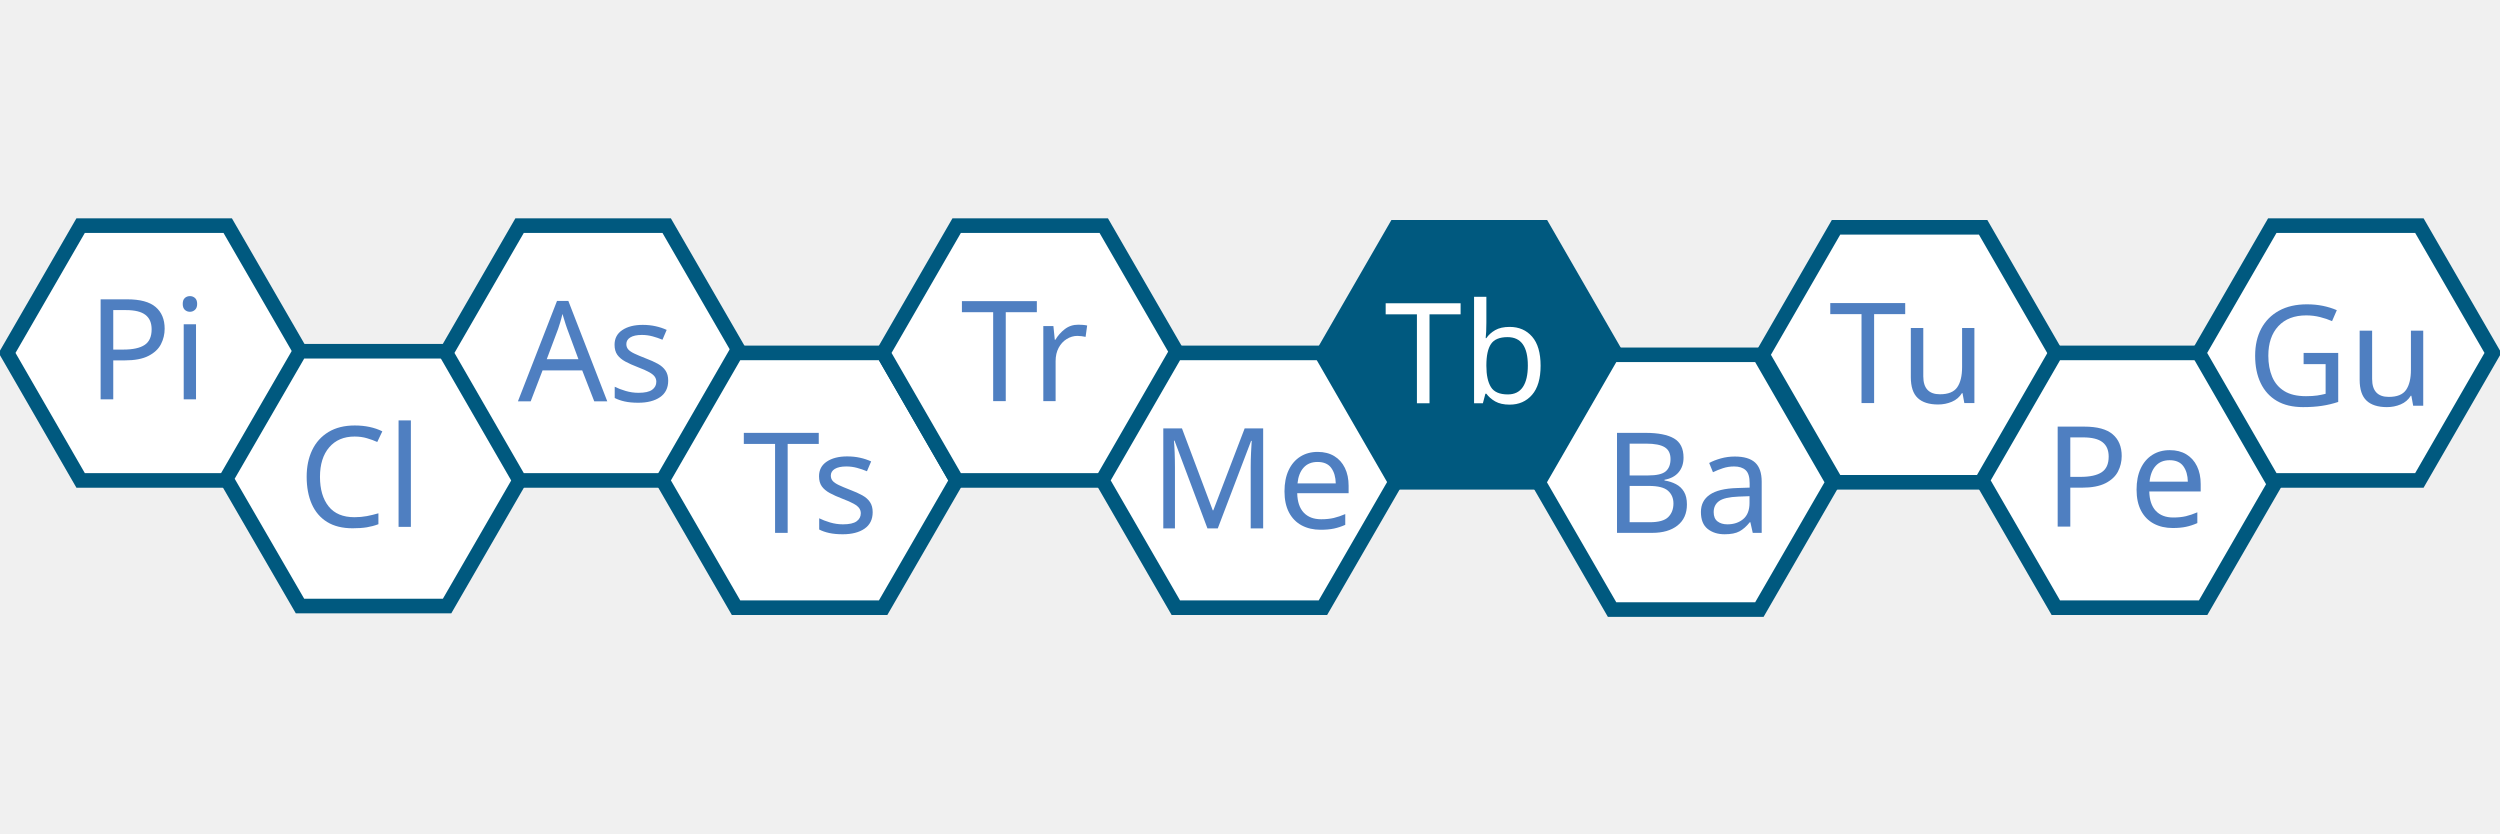
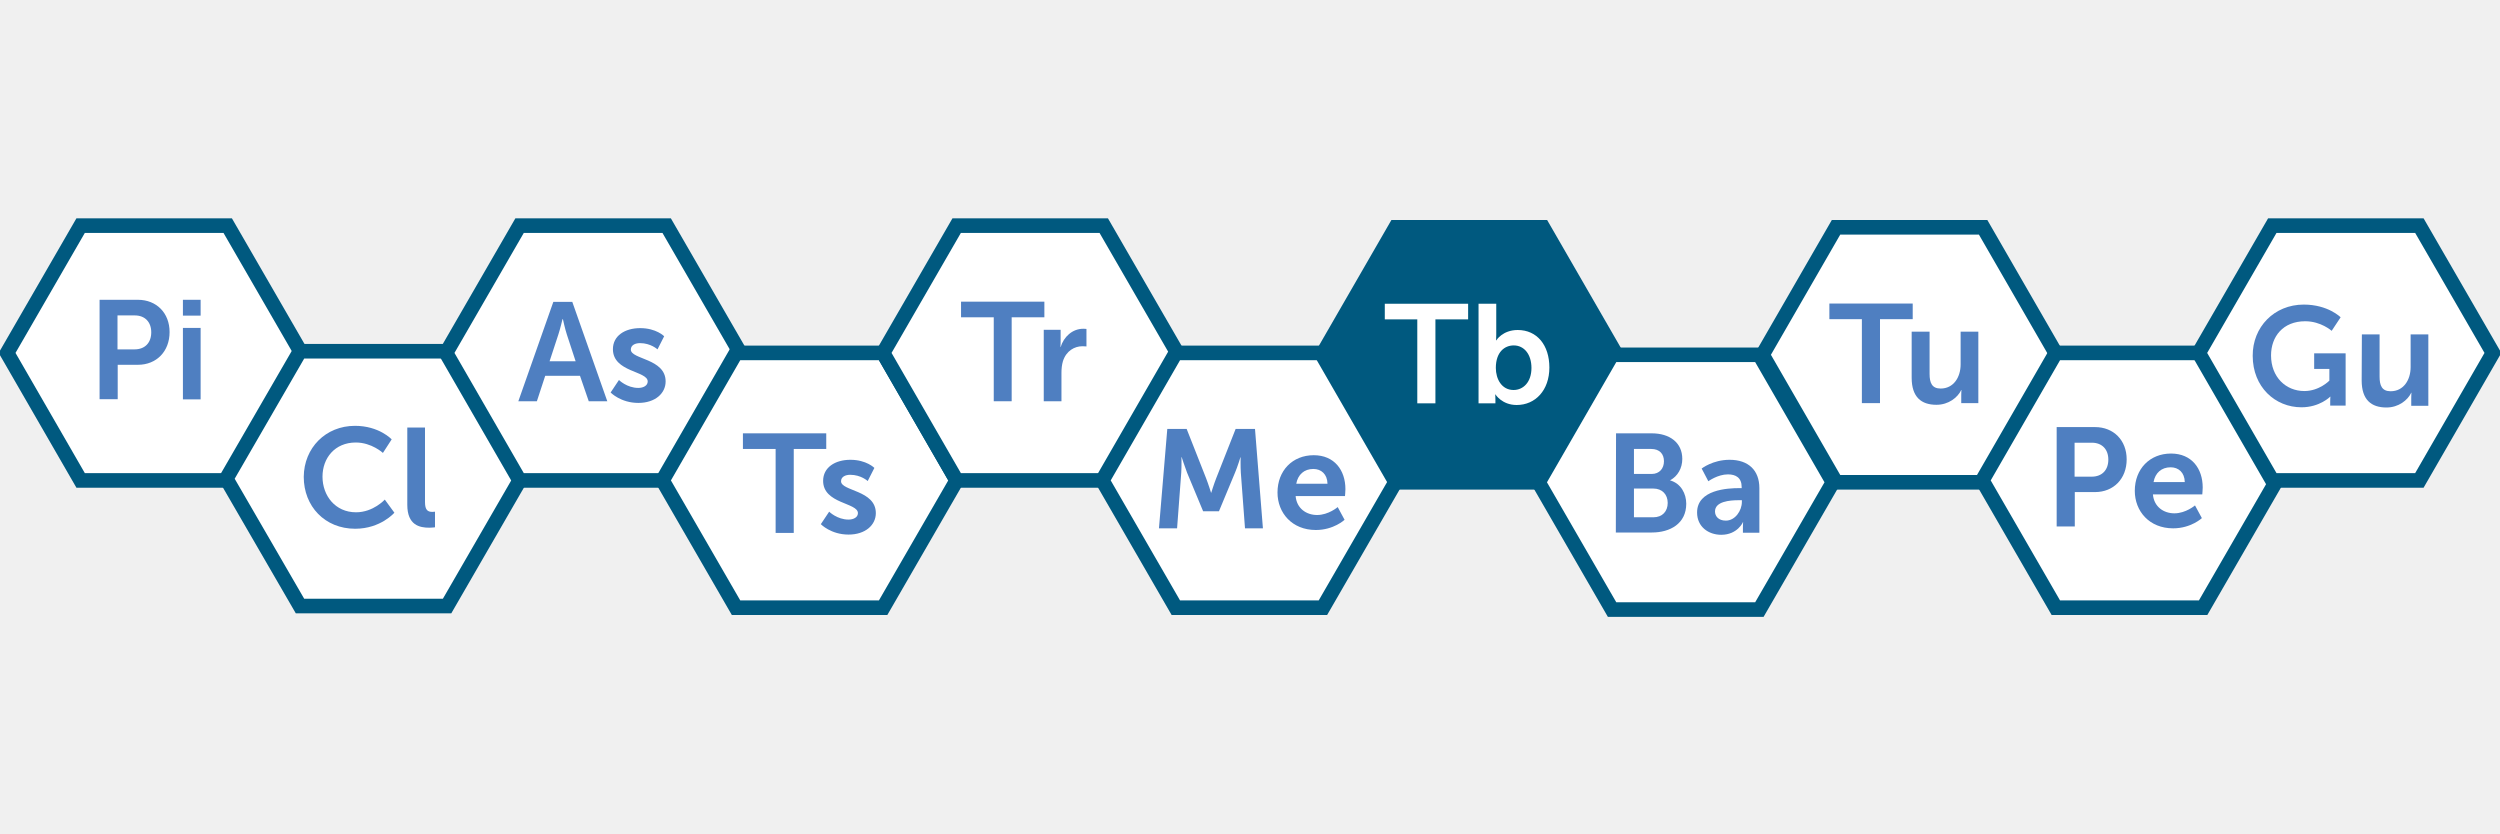
<svg xmlns="http://www.w3.org/2000/svg" version="1.1" id="Layer_1" x="0px" y="0px" viewBox="0 0 1200 400" enable-background="new 0 0 1200 400" xml:space="preserve">
  <polygon fill="#FFFFFF" stroke="#00597F" stroke-width="7" stroke-miterlimit="10" points="38.7,230.6 3.4,169.4 38.7,108.3   109.3,108.3 144.6,169.4 109.3,230.6 " />
  <polygon fill="#FFFFFF" stroke="#00597F" stroke-width="7" stroke-miterlimit="10" points="144,290.9 108.6,229.8 144,168.6   214.6,168.6 249.9,229.8 214.6,290.9 " />
  <polygon fill="#FFFFFF" stroke="#00597F" stroke-width="7" stroke-miterlimit="10" points="249.4,230.6 214.1,169.4 249.4,108.3   320,108.3 355.3,169.4 320,230.6 " />
  <polygon fill="#FFFFFF" stroke="#00597F" stroke-width="7" stroke-miterlimit="10" points="353.3,291.7 318,230.6 353.3,169.4   423.9,169.4 459.2,230.6 423.9,291.7 " />
  <polygon fill="#FFFFFF" stroke="#00597F" stroke-width="7" stroke-miterlimit="10" points="459.2,230.6 423.9,169.4 459.2,108.3   529.8,108.3 565.1,169.4 529.8,230.6 " />
  <polygon fill="#FFFFFF" stroke="#00597F" stroke-width="7" stroke-miterlimit="10" points="564.4,291.7 529.1,230.6 564.4,169.4   635,169.4 670.3,230.6 635,291.7 " />
  <polygon fill="#00597F" stroke="#00597F" stroke-width="7" stroke-miterlimit="10" points="669.9,231.5 634.6,170.3 669.9,109.1   740.6,109.1 775.9,170.3 740.6,231.5 " />
  <polygon fill="#FFFFFF" stroke="#00597F" stroke-width="7" stroke-miterlimit="10" points="773.8,292.6 738.5,231.5 773.8,170.3   844.5,170.3 879.8,231.5 844.5,292.6 " />
  <polygon fill="#FFFFFF" stroke="#00597F" stroke-width="7" stroke-miterlimit="10" points="881.3,109.1 846,170.3 881.3,231.5   951.9,231.5 987.2,170.3 951.9,109.1 " />
  <polygon fill="#FFFFFF" stroke="#00597F" stroke-width="7" stroke-miterlimit="10" points="986.8,169.4 951.5,230.6 986.8,291.7   1057.5,291.7 1092.8,230.6 1057.5,169.4 " />
  <polygon fill="#FFFFFF" stroke="#00597F" stroke-width="7" stroke-miterlimit="10" points="1090.7,108.3 1055.4,169.4 1090.7,230.6   1161.3,230.6 1196.6,169.4 1161.3,108.3 " />
  <rect x="39.8" y="145.9" fill="none" width="59.3" height="49.4" />
-   <text transform="matrix(1 0 0 1 41.7833 191.6739)" fill="#4F7FC1" font-family="'MuseoSans-700'" font-size="67.236">Pi</text>
+   <g enable-background="new    ">
+     <path fill="#4F7FC1" d="M47.8,143.9h18.4c8.9,0,15.2,6.3,15.2,15.5c0,9.3-6.3,15.7-15.2,15.7h-9.7v16.5h-8.7   C47.8,191.6,47.8,143.9,47.8,143.9z M64.6,167.7c5,0,8-3.2,8-8.2c0-4.9-3-8.1-7.9-8.1h-8.3v16.3H64.6z" />
+     <path fill="#4F7FC1" d="M87.8,143.9h8.5v7.6h-8.5V143.9z M87.8,157.4h8.5v34.3h-8.5V157.4z" />
+   </g>
  <rect x="137" y="209.2" fill="none" width="79.4" height="47.9" />
-   <text transform="matrix(1 0 0 1 143.105 252.9004)" fill="#4F7FC1" font-family="'MuseoSans-700'" font-size="67.236">Cl</text>
+   <g enable-background="new    ">
+     <path fill="#4F7FC1" d="M170.4,204.4c11.6,0,17.6,6.5,17.6,6.5l-4.2,6.5c0,0-5.4-5-13-5c-10.1,0-16,7.5-16,16.4   c0,9.1,6.1,17.1,16.1,17.1c8.3,0,13.8-6.1,13.8-6.1l4.6,6.3c0,0-6.6,7.7-18.8,7.7c-14.6,0-24.7-10.8-24.7-24.9   C145.9,215,156.3,204.4,170.4,204.4z" />
+     <path fill="#4F7FC1" d="M195.5,205.2h8.5V241c0,3.8,1.3,4.7,3.5,4.7c0.7,0,1.3-0.1,1.3-0.1v7.5c0,0-1.3,0.2-2.7,0.2   c-4.7,0-10.6-1.2-10.6-11V205.2z" />
+   </g>
  <rect x="244.2" y="144.9" fill="none" width="81.9" height="73.3" />
-   <text transform="matrix(1 0 0 1 248.6006 192.6441)" fill="#4F7FC1" font-family="'MuseoSans-700'" font-size="67.236">As</text>
+   <g enable-background="new    ">
+     <path fill="#4F7FC1" d="M278.4,180.4h-16.7l-4,12.2h-8.9l16.8-47.7h9.1l16.8,47.7h-8.9L278.4,180.4z M270,153.2c0,0-1.1,4.7-2,7.4   l-4.2,12.8h12.5l-4.2-12.8c-0.9-2.7-1.9-7.4-1.9-7.4H270z" />
+     <path fill="#4F7FC1" d="M297.1,182.4c0,0,3.8,3.8,9.3,3.8c2.4,0,4.5-1.1,4.5-3.1c0-5.1-16.7-4.4-16.7-15.5   c0-6.4,5.7-10.1,13.1-10.1c7.7,0,11.5,3.9,11.5,3.9l-3.2,6.3c0,0-3.2-3-8.4-3c-2.2,0-4.4,0.9-4.4,3.1c0,4.8,16.7,4.2,16.7,15.3   c0,5.7-5,10.3-13.1,10.3c-8.5,0-13.3-5-13.3-5L297.1,182.4z" />
+   </g>
  <rect x="354.5" y="208.5" fill="none" width="68.2" height="49.2" />
  <g>
-     <text transform="matrix(1 0 0 1 356.3614 255.7754)" fill="#4F7FC1" font-family="'MuseoSans-700'" font-size="67.236">Ts</text>
+     <g enable-background="new    ">
+       <path fill="#4F7FC1" d="M372.3,215.5h-15.7V208h40v7.5H381v40.3h-8.7V215.5z" />
+       <path fill="#4F7FC1" d="M398,245.6c0,0,3.8,3.8,9.3,3.8c2.4,0,4.5-1.1,4.5-3.1c0-5.1-16.7-4.4-16.7-15.5c0-6.4,5.7-10.1,13.1-10.1    c7.7,0,11.5,3.9,11.5,3.9l-3.2,6.3c0,0-3.2-3-8.4-3c-2.2,0-4.4,0.9-4.4,3.1c0,4.8,16.7,4.2,16.7,15.3c0,5.7-5,10.3-13.1,10.3    c-8.5,0-13.3-5-13.3-5L398,245.6z" />
+     </g>
  </g>
  <rect x="452.9" y="144.8" fill="none" width="83.2" height="49.3" />
-   <text transform="matrix(1 0 0 1 461.0468 192.5552)" fill="#4F7FC1" font-family="'MuseoSans-700'" font-size="67.236">Tr</text>
+   <g enable-background="new    ">
+     <path fill="#4F7FC1" d="M477,152.3h-15.7v-7.5h40v7.5h-15.7v40.3H477V152.3z" />
+     <path fill="#4F7FC1" d="M500.9,158.3h8.2v5.9c0,1.3-0.1,2.4-0.1,2.4h0.1c1.5-4.9,5.6-8.8,10.9-8.8c0.8,0,1.5,0.1,1.5,0.1v8.4   c0,0-0.9-0.1-2-0.1c-3.6,0-7.7,2.1-9.3,7.2c-0.5,1.7-0.7,3.6-0.7,5.6v13.6H501v-34.3H500.9z" />
+   </g>
  <rect x="660.8" y="145.8" fill="none" width="88.9" height="48.9" />
-   <text transform="matrix(1 0 0 1 664.4503 193.5562)" fill="#FFFFFF" font-family="'MuseoSans-700'" font-size="67.236">Tb</text>
+   <g enable-background="new    ">
+     <path fill="#FFFFFF" d="M680.4,153.3h-15.7v-7.5h40v7.5H689v40.3h-8.7v-40.3H680.4z" />
+     <path fill="#FFFFFF" d="M709.7,145.8h8.5v14.7c0,1.7-0.1,2.9-0.1,2.9h0.1c0,0,3-5,10.3-5c9.3,0,15.2,7.3,15.2,18   c0,10.9-6.7,18-15.7,18c-7.1,0-10.2-5.1-10.2-5.1h-0.1c0,0,0.1,1,0.1,2.4v1.9h-8.1V145.8z M726.5,187.2c4.7,0,8.6-3.8,8.6-10.6   c0-6.5-3.5-10.8-8.5-10.8c-4.4,0-8.6,3.2-8.6,10.8C718,181.9,720.8,187.2,726.5,187.2z" />
+   </g>
  <rect x="550.8" y="210.9" fill="none" width="98.3" height="52.9" />
-   <text transform="matrix(1 0 0 1 551.8663 253.6162)" fill="#4F7FC1" font-family="'MuseoSans-700'" font-size="67.236">Me</text>
+   <g enable-background="new    ">
+     <path fill="#4F7FC1" d="M560.3,205.9h9.3l9.3,23.6c1.1,2.8,2.4,7,2.4,7h0.1c0,0,1.3-4.2,2.4-7l9.3-23.6h9.3l3.8,47.7h-8.6l-2-26.7   c-0.2-3.2-0.1-7.4-0.1-7.4h-0.1c0,0-1.4,4.6-2.6,7.4l-7.7,18.5h-7.6l-7.7-18.5c-1.1-2.8-2.6-7.5-2.6-7.5h-0.1c0,0,0.1,4.3-0.1,7.5   l-2,26.7h-8.7L560.3,205.9z" />
+     <path fill="#4F7FC1" d="M630.6,218.5c9.9,0,15.2,7.2,15.2,16.3c0,1-0.2,3.3-0.2,3.3h-23.7c0.5,6,5.2,9.1,10.3,9.1   c5.5,0,9.9-3.8,9.9-3.8l3.3,6.1c0,0-5.2,4.9-13.8,4.9c-11.4,0-18.4-8.2-18.4-18C613.2,225.9,620.4,218.5,630.6,218.5z M637.2,232.2   c-0.1-4.6-3-7.1-6.8-7.1c-4.4,0-7.4,2.7-8.2,7.1H637.2z" />
+   </g>
  <rect x="755.6" y="210" fill="none" width="107.2" height="48.2" />
-   <text transform="matrix(1 0 0 1 769.6445 255.7754)" fill="#4F7FC1" font-family="'MuseoSans-700'" font-size="67.236">Ba</text>
+   <g enable-background="new    ">
+     <path fill="#4F7FC1" d="M775.7,208h17.1c8.6,0,14.7,4.4,14.7,12.3c0,4.4-2.2,8.3-5.8,10.2v0.1c5.2,1.5,7.7,6.4,7.7,11.2   c0,9.5-7.7,13.8-16.5,13.8h-17.3L775.7,208L775.7,208z M792.8,227.5c3.8,0,5.9-2.7,5.9-6.1s-2-5.9-6.1-5.9h-8.3v12H792.8z    M793.6,248.3c4.4,0,6.9-2.9,6.9-6.9s-2.6-6.9-6.9-6.9h-9.3v13.8L793.6,248.3L793.6,248.3z" />
+     <path fill="#4F7FC1" d="M834.9,234.3h1.1v-0.5c0-4.5-2.8-6.1-6.6-6.1c-4.9,0-9.4,3.3-9.4,3.3l-3.2-6.1c0,0,5.3-4.2,13.4-4.2   c9,0,14.3,5,14.3,13.6v21.4h-7.9V253c0-1.3,0.1-2.4,0.1-2.4h-0.1c0.1,0-2.6,6.1-10.4,6.1c-6.1,0-11.6-3.8-11.6-10.7   C814.6,235,829.3,234.3,834.9,234.3z M828.4,249.9c4.5,0,7.7-4.8,7.7-9v-0.8h-1.5c-4.4,0-11.4,0.6-11.4,5.4   C823.2,247.8,824.9,249.9,828.4,249.9z" />
+   </g>
  <rect x="872.5" y="145.7" fill="none" width="88.2" height="48.2" />
-   <text transform="matrix(1 0 0 1 877.8575 193.4844)" fill="#4F7FC1" font-family="'MuseoSans-700'" font-size="67.236">Tu</text>
+   <g enable-background="new    ">
+     <path fill="#4F7FC1" d="M893.8,153.2h-15.7v-7.5h40v7.5h-15.7v40.3h-8.7v-40.3H893.8z" />
+     <path fill="#4F7FC1" d="M917.7,159.2h8.5v20.3c0,4.2,1.1,7,5.3,7c6.2,0,9.6-5.4,9.6-11.6v-15.7h8.5v34.3h-8.2v-3.9   c0-1.3,0.1-2.4,0.1-2.4h-0.1c-1.7,3.6-6.1,7.1-11.9,7.1c-7.3,0-11.9-3.7-11.9-13v-22.1H917.7z" />
+   </g>
  <rect x="975.7" y="209.7" fill="none" width="89.5" height="48.6" />
-   <text transform="matrix(1 0 0 1 981.167 252.7753)" fill="#4F7FC1" font-family="'MuseoSans-700'" font-size="67.236">Pe</text>
+   <g enable-background="new    ">
+     <path fill="#4F7FC1" d="M987.2,205h18.4c8.9,0,15.2,6.3,15.2,15.5c0,9.3-6.3,15.7-15.2,15.7h-9.7v16.5h-8.7V205z M1004,228.8   c5,0,8-3.2,8-8.2c0-4.9-3-8.1-7.9-8.1h-8.3v16.3H1004z" />
+     <path fill="#4F7FC1" d="M1042.1,217.7c9.9,0,15.2,7.2,15.2,16.3c0,1-0.2,3.3-0.2,3.3h-23.7c0.5,6,5.2,9.1,10.3,9.1   c5.5,0,9.9-3.8,9.9-3.8l3.3,6.1c0,0-5.2,4.9-13.8,4.9c-11.4,0-18.4-8.2-18.4-18C1024.7,225.1,1031.9,217.7,1042.1,217.7z    M1048.7,231.4c-0.1-4.6-3-7.1-6.8-7.1c-4.4,0-7.4,2.7-8.2,7.1H1048.7z" />
+   </g>
  <rect x="1077.1" y="147" fill="none" width="94.6" height="50.7" />
-   <text transform="matrix(1 0 0 1 1078.374 194.7452)" fill="#4F7FC1" font-family="'MuseoSans-700'" font-size="67.236">Gu</text>
+   <g enable-background="new    ">
+     <path fill="#4F7FC1" d="M1105.8,146.2c11.7,0,17.7,6.1,17.7,6.1l-4.3,6.5c0,0-5.1-4.6-12.7-4.6c-10.7,0-16.4,7.4-16.4,16.4   c0,10.4,7.1,17.1,16,17.1c7.2,0,12-5,12-5v-5.6h-7.3v-7.5h15.1v25.1h-7.4v-2.3c0-1,0.1-2,0.1-2h-0.1c0,0-5,5.1-13.8,5.1   c-12.6,0-23.4-9.7-23.4-24.7C1081.2,157,1091.6,146.2,1105.8,146.2z" />
+     <path fill="#4F7FC1" d="M1133.7,160.5h8.5v20.3c0,4.2,1.1,7,5.3,7c6.2,0,9.6-5.4,9.6-11.6v-15.7h8.5v34.3h-8.2v-3.9   c0-1.3,0.1-2.4,0.1-2.4h-0.1c-1.7,3.6-6.1,7.1-11.9,7.1c-7.3,0-11.9-3.7-11.9-13L1133.7,160.5L1133.7,160.5z" />
+   </g>
</svg>
